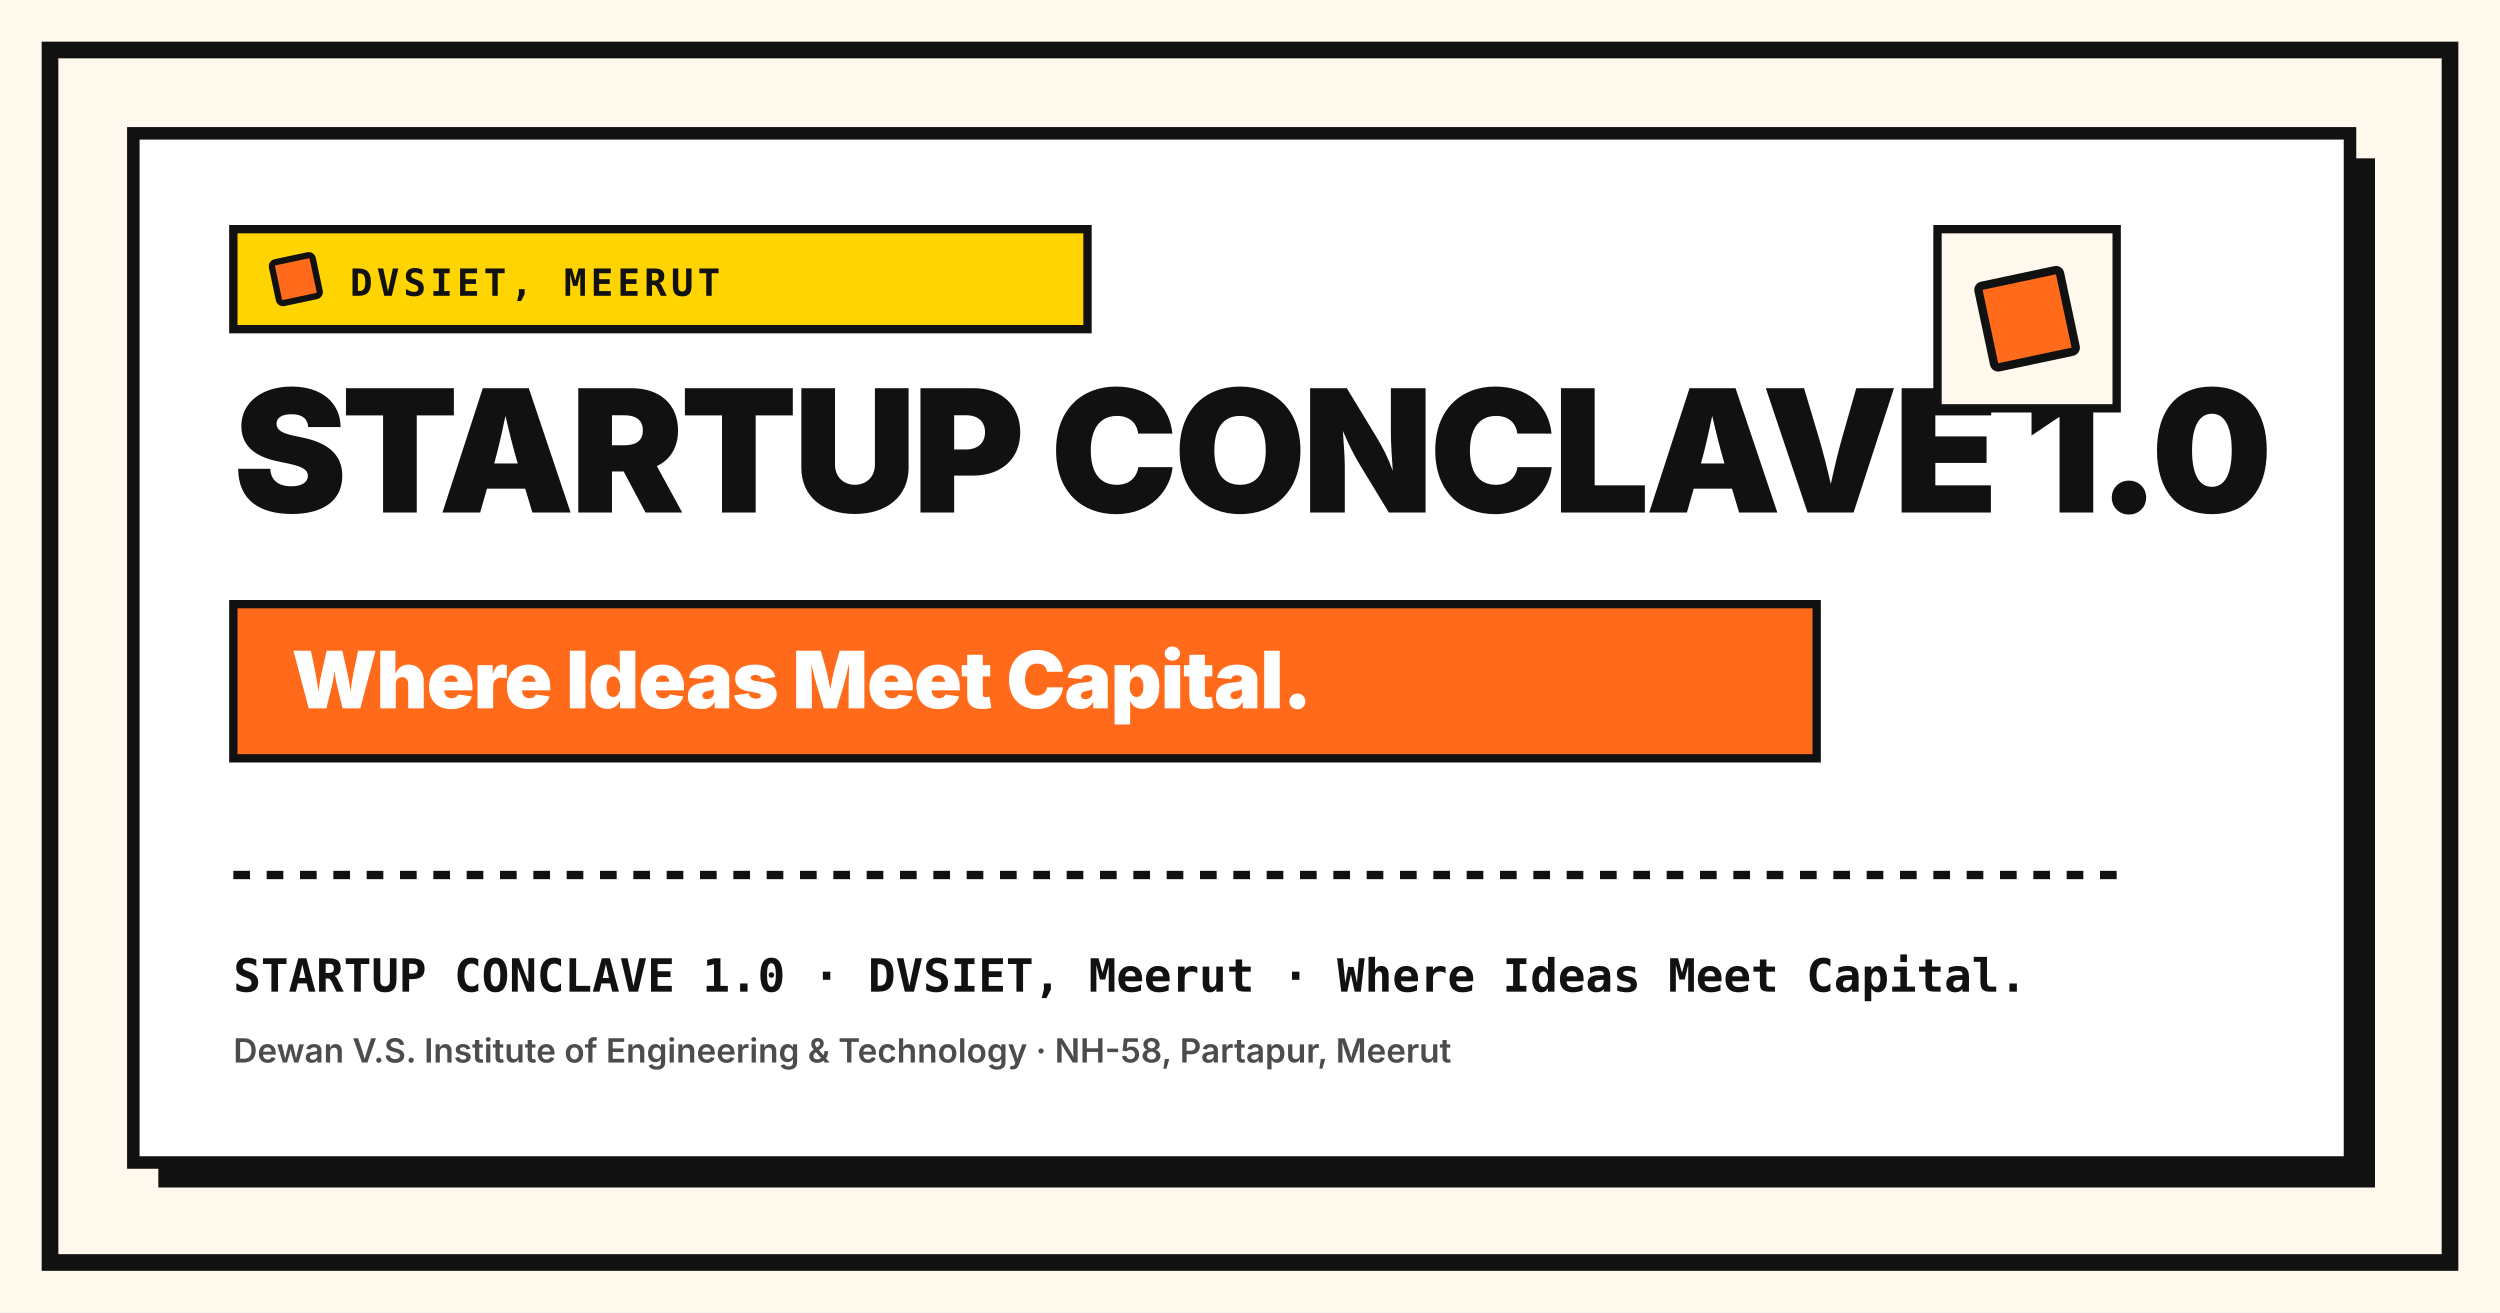
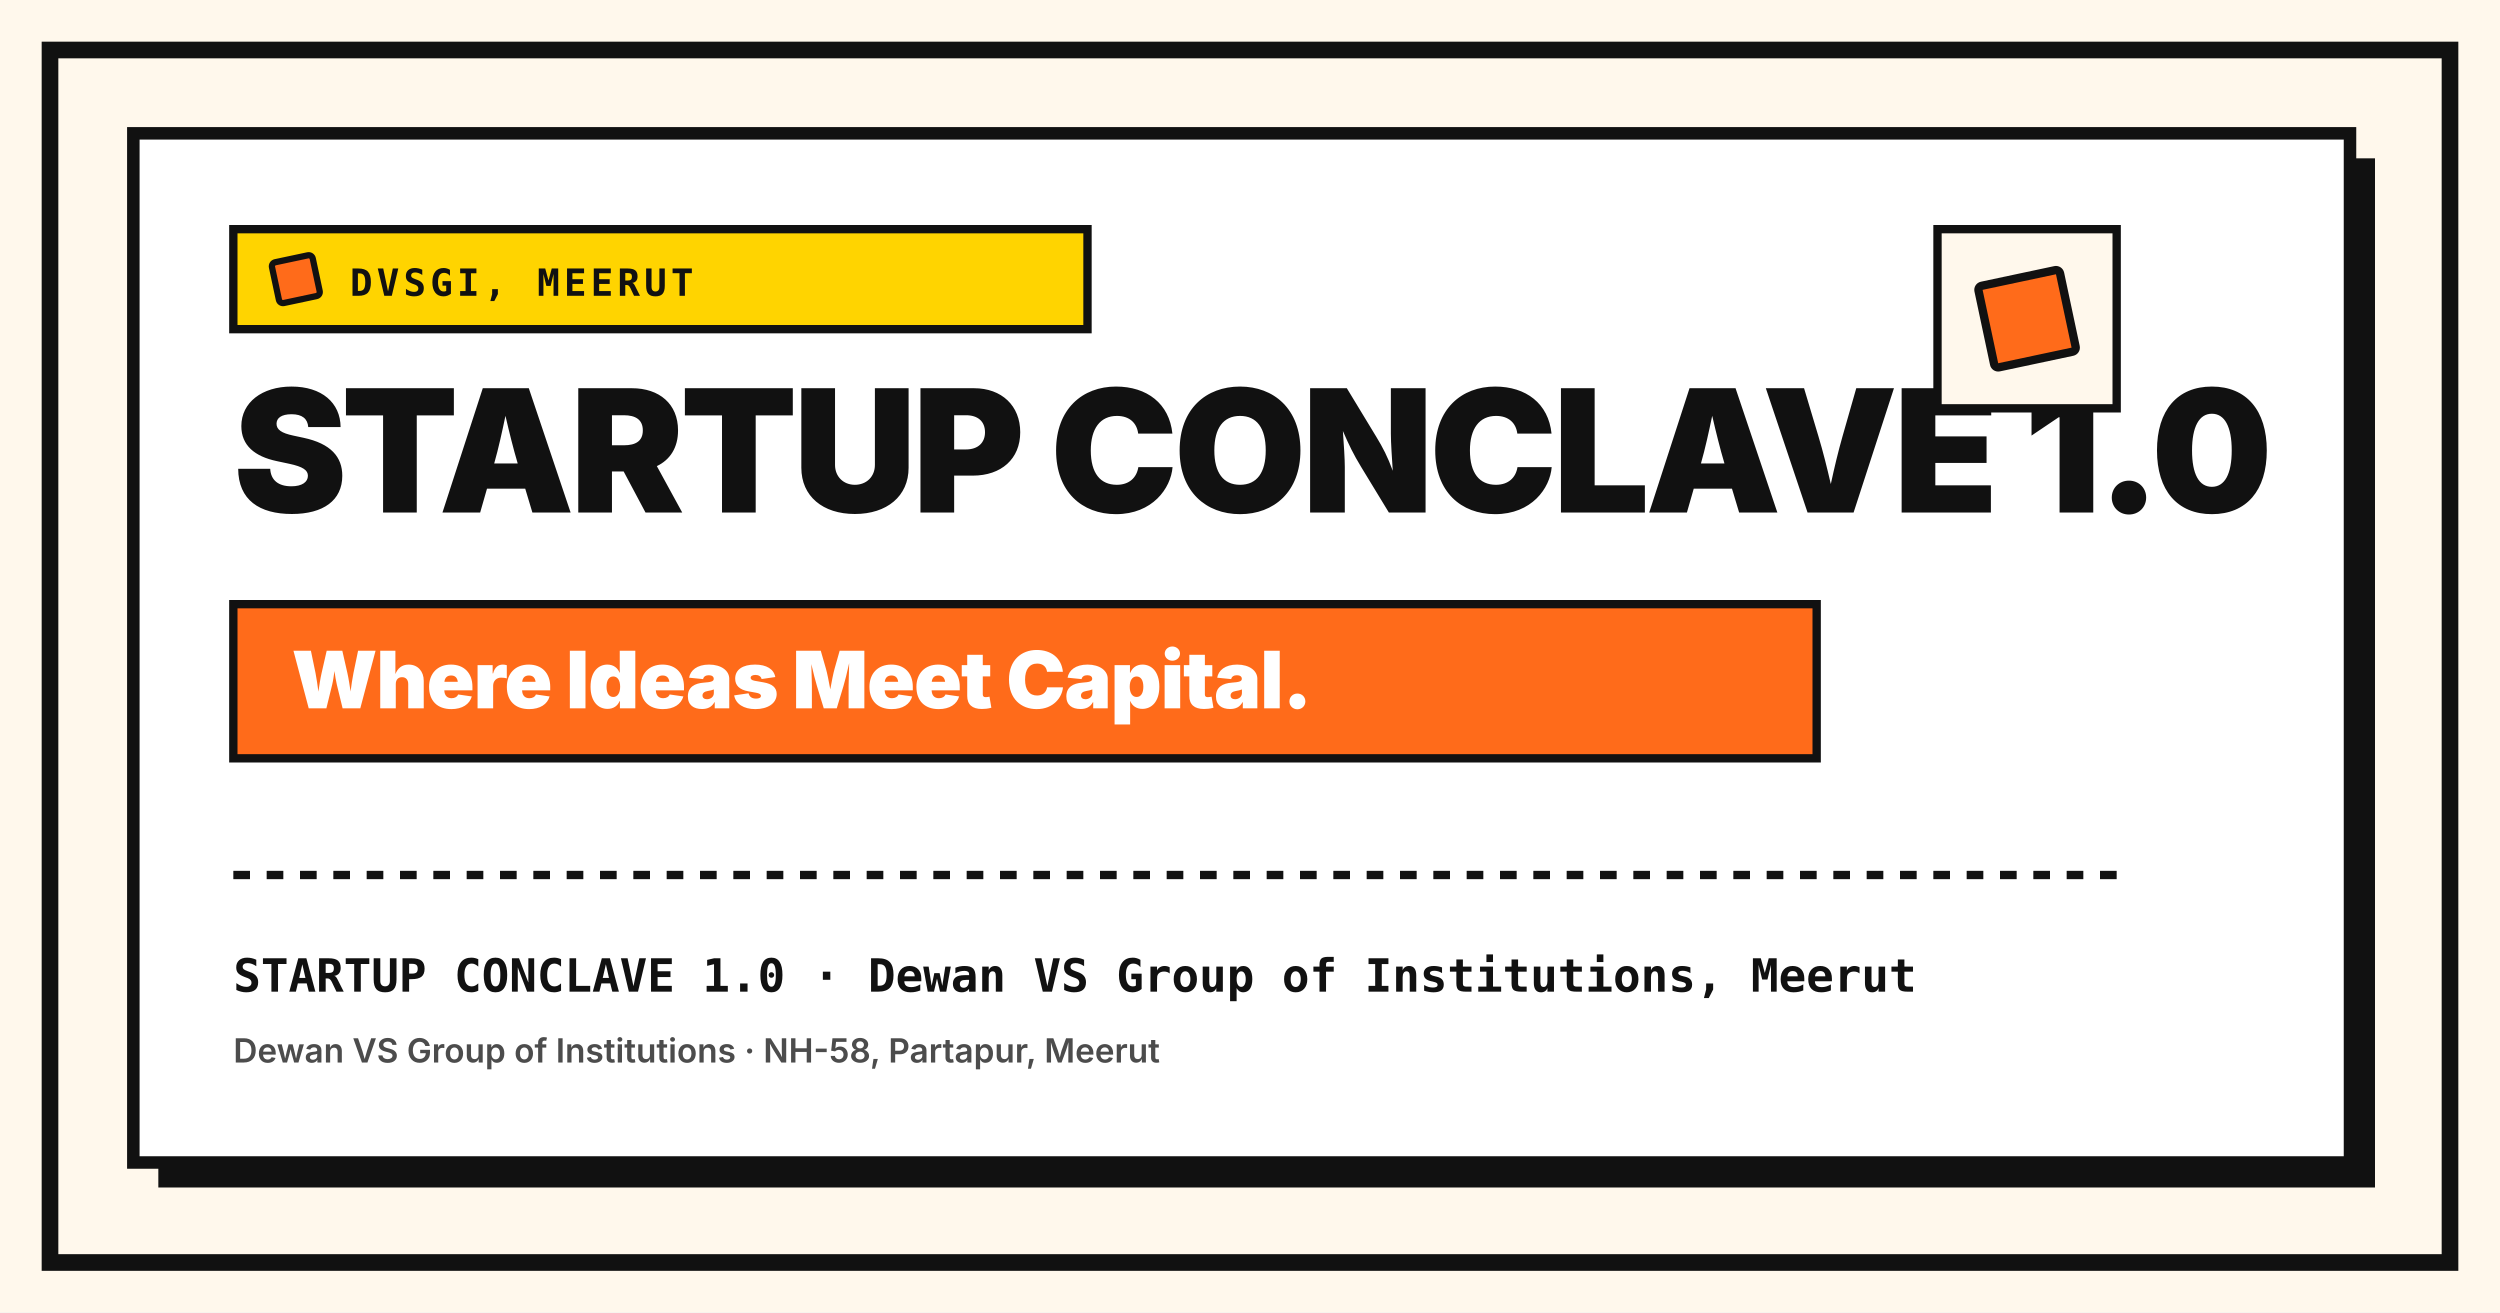
<svg xmlns="http://www.w3.org/2000/svg" viewBox="0 0 1200 630" width="1200" height="630">
  <defs>
    <style>
      .bg-canvas { fill: #FFF8EC; }
      .border-ink { stroke: #111111; stroke-width: 8; }
      .text-display { font-family: 'Space Grotesk', 'Bricolage Grotesque', system-ui, -apple-system, sans-serif; font-weight: 900; }
      .text-mono { font-family: 'JetBrains Mono', ui-monospace, monospace; font-weight: 700; }
      .text-sans { font-family: 'Inter', system-ui, -apple-system, sans-serif; }
    </style>
  </defs>
  <rect width="1200" height="630" class="bg-canvas" />
  <rect x="24" y="24" width="1152" height="582" fill="#FFF8EC" stroke="#111111" stroke-width="8" />
  <rect x="76" y="76" width="1064" height="494" fill="#111111" />
  <rect x="64" y="64" width="1064" height="494" fill="#FFFFFF" stroke="#111111" stroke-width="6" />
  <g transform="translate(112, 110)">
    <rect x="0" y="0" width="410" height="48" fill="#FFD400" stroke="#111111" stroke-width="4" />
    <rect x="20" y="14" width="20" height="20" fill="#FF6B1A" stroke="#111111" stroke-width="3" rx="2" transform="rotate(-12 30 24)" />
-     <text x="56" y="32" class="text-mono" font-size="18" fill="#111111" letter-spacing="2">DVSIET, MEERUT</text>
+     <text x="56" y="32" class="text-mono" font-size="18" fill="#111111" letter-spacing="2">DVSGI, MEERUT</text>
  </g>
  <text x="112" y="246" class="text-display" font-size="82" fill="#111111" letter-spacing="-2">
    STARTUP CONCLAVE 1.0
  </text>
  <g transform="translate(112, 290)">
    <rect x="0" y="0" width="760" height="74" fill="#FF6B1A" stroke="#111111" stroke-width="4" />
    <text x="28" y="50" class="text-display" font-size="38" fill="#FFFFFF" letter-spacing="-0.5">
      Where Ideas Meet Capital.
    </text>
  </g>
  <line x1="112" y1="420" x2="1016" y2="420" stroke="#111111" stroke-width="4" stroke-dasharray="8 8" />
  <text x="112" y="476" class="text-mono" font-size="22" fill="#111111">
-     STARTUP CONCLAVE 1.0 · DVSIET, Meerut · Where Ideas Meet Capital.
+     STARTUP CONCLAVE 1.0 · Dewan VS Group of Institutions, Meerut
  </text>
  <text x="112" y="510" class="text-sans" font-size="16" font-weight="600" fill="#111111" fill-opacity="0.75">
-     Dewan V.S. Institute of Engineering &amp; Technology · NH-58, Partapur, Meerut
+     Dewan VS Group of Institutions · NH-58, Partapur, Meerut
  </text>
  <g transform="translate(930, 110)">
    <rect x="0" y="0" width="86" height="86" fill="#FFF8EC" stroke="#111111" stroke-width="4" />
    <rect x="23" y="23" width="40" height="40" fill="#FF6B1A" stroke="#111111" stroke-width="4" rx="2" transform="rotate(-12 43 43)" />
  </g>
</svg>
